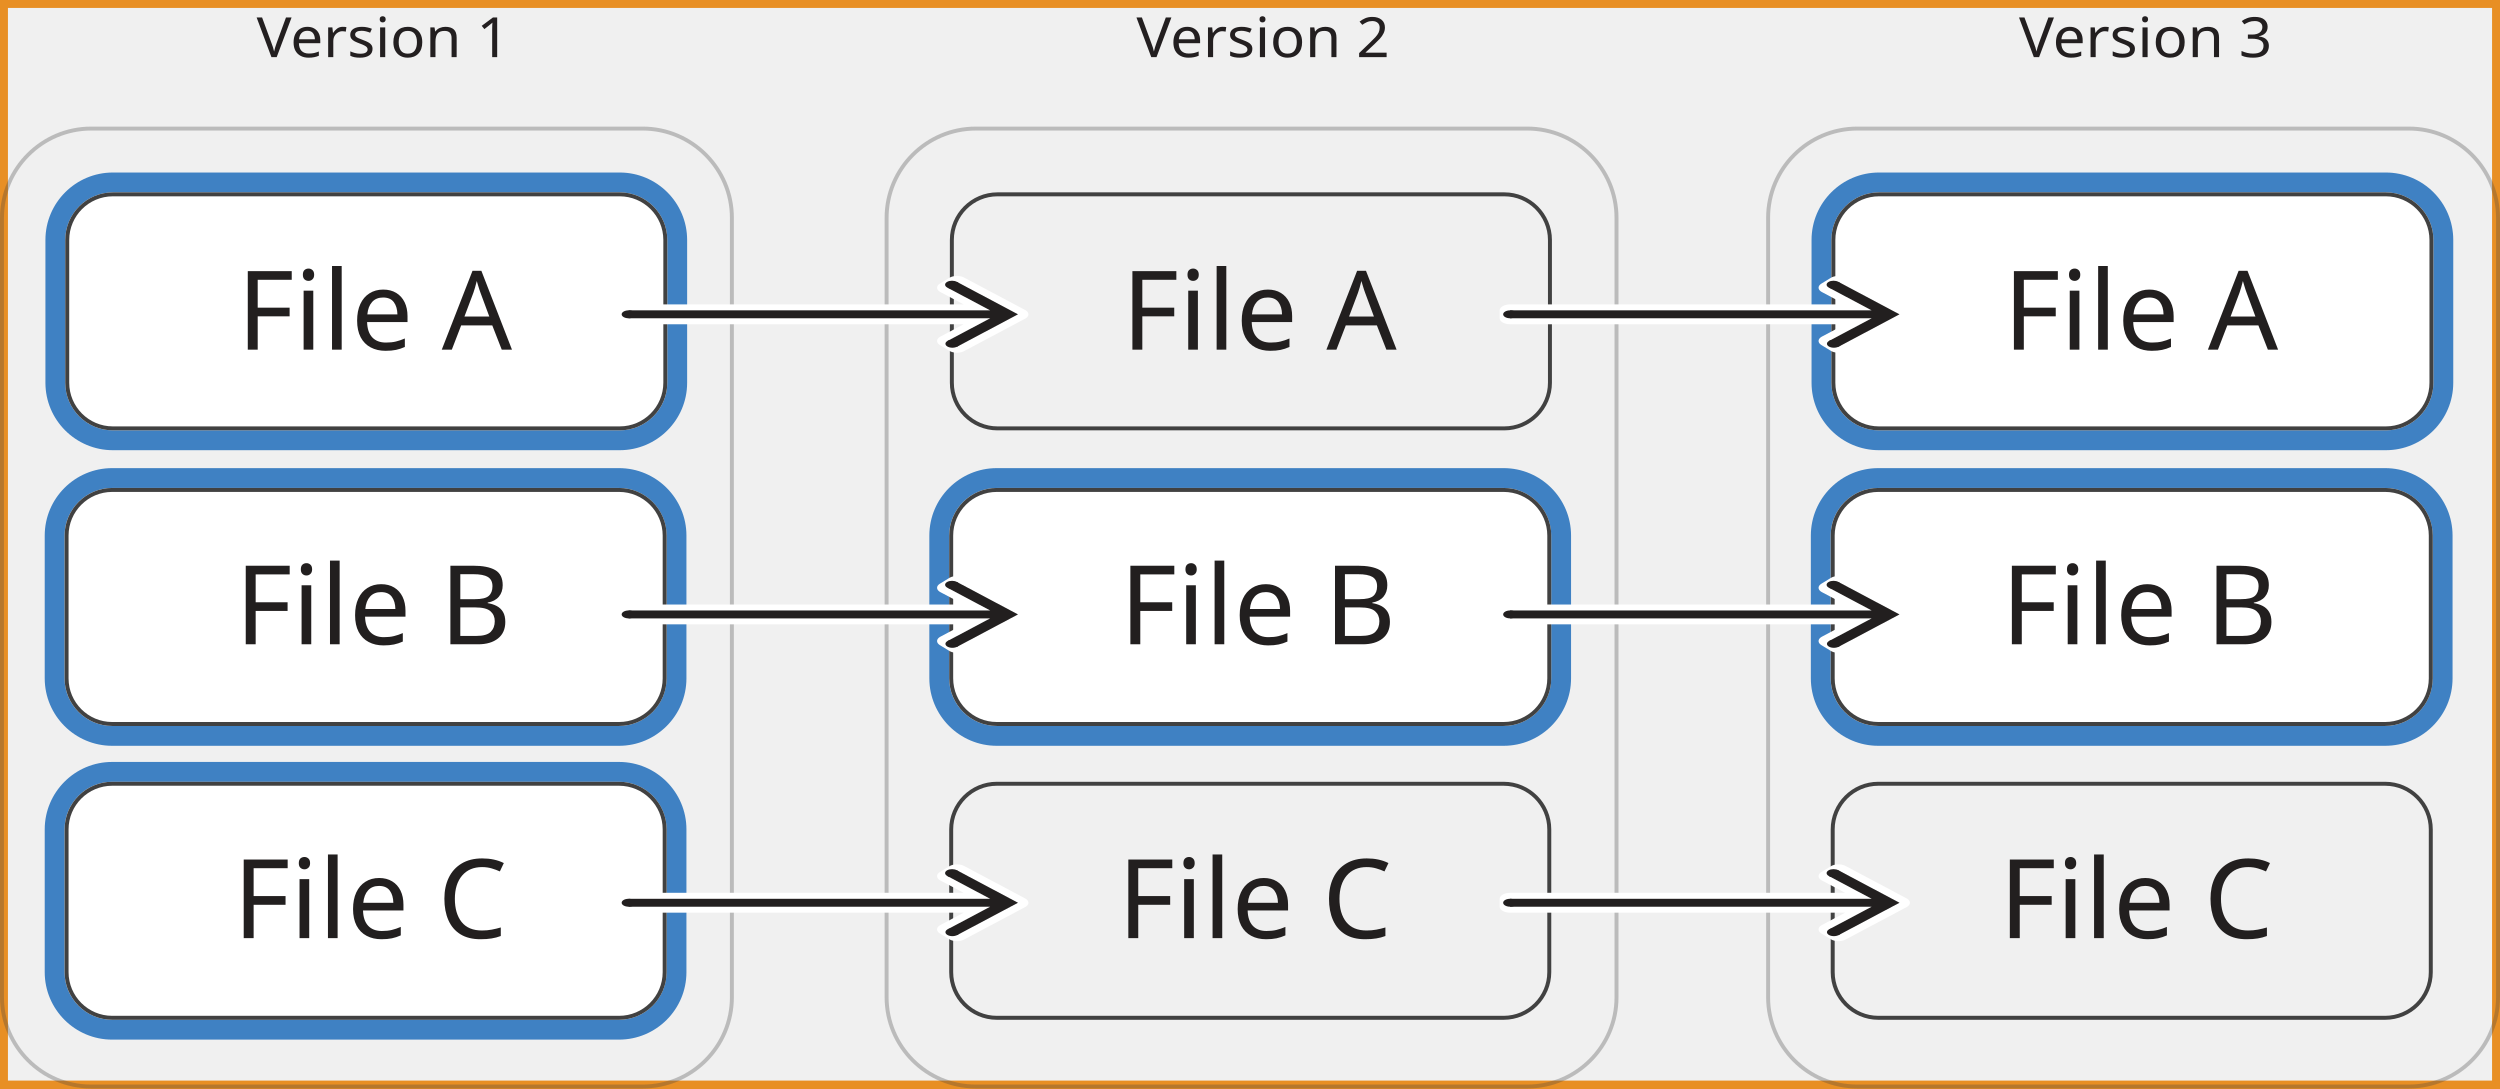
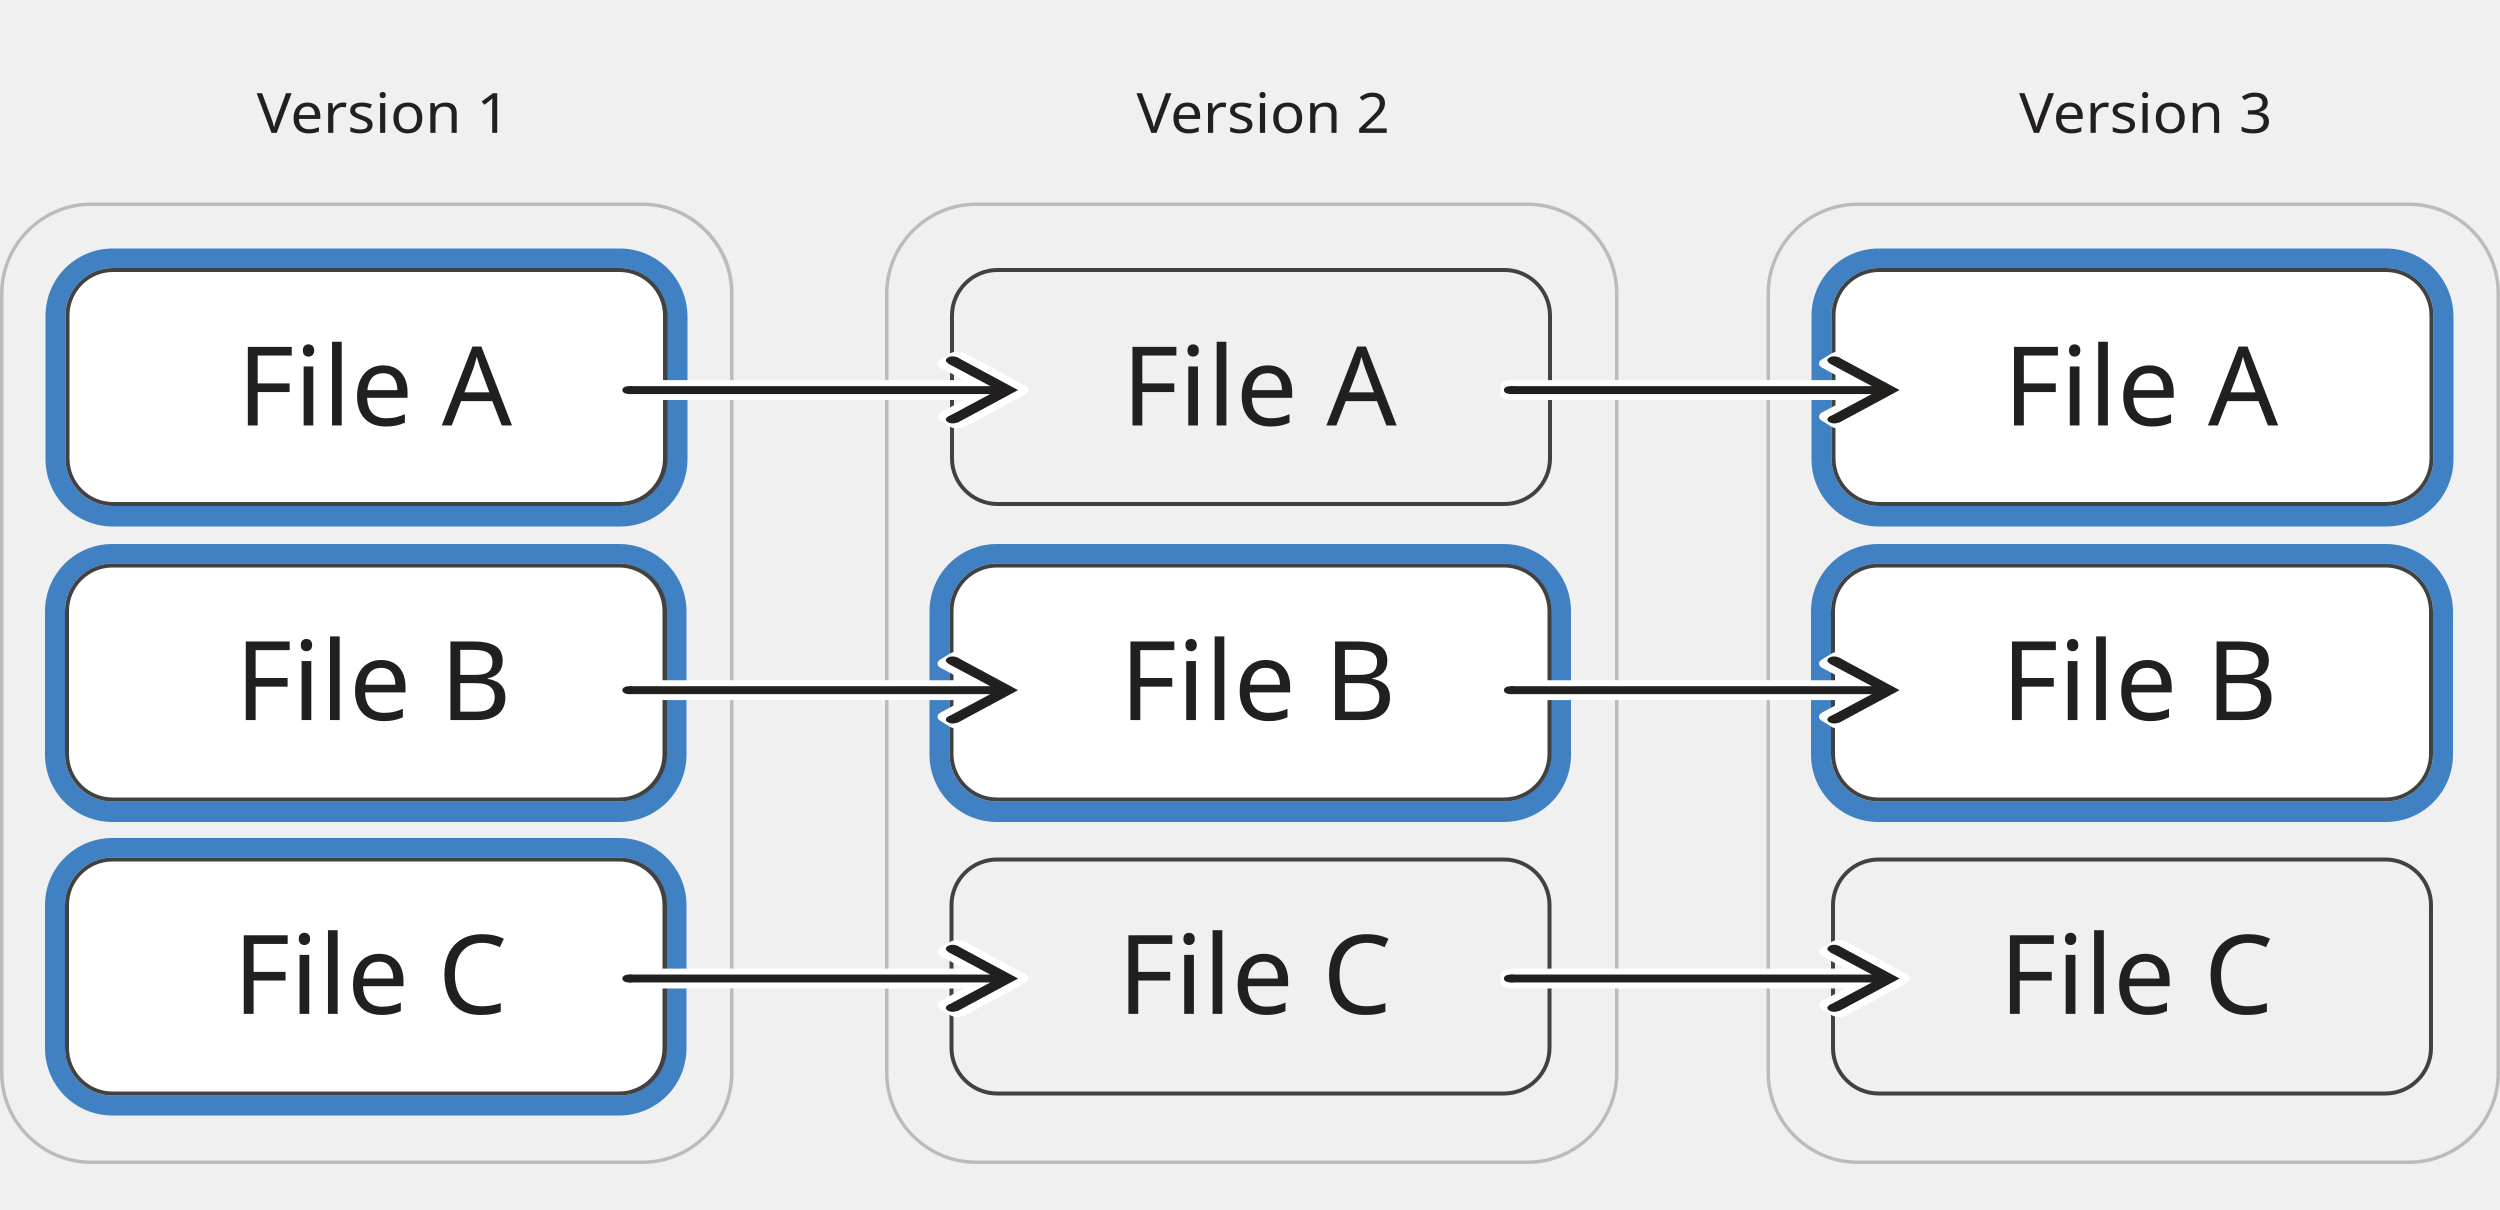
- <svg xmlns="http://www.w3.org/2000/svg" xmlns:xlink="http://www.w3.org/1999/xlink" version="1.1" id="Layer_1" x="0px" y="0px" width="630.215px" height="274.401px" viewBox="0 0 630.215 274.401" enable-background="new 0 0 630.215 274.401" xml:space="preserve">
-   <symbol id="Simple_Arrow" viewBox="-29.55 -11.512 59.1 24.019">
+ <svg xmlns="http://www.w3.org/2000/svg" xmlns:xlink="http://www.w3.org/1999/xlink" version="1.1" id="Layer_1" x="0px" y="0px" viewBox="0 126 500 242" enable-background="new 0 126 500 242" xml:space="preserve">
+   <symbol id="Simple_Arrow" viewBox="-29.5 -12 59 24">
    <g>
-       <polygon fill="none" stroke="#FFFFFF" stroke-width="3" stroke-linecap="round" stroke-linejoin="round" stroke-miterlimit="10" points="    19.254,8.18 17.89,6.715 24.035,1.003 -28.05,1.003 -28.05,-0.997 24.04,-0.997 17.89,-6.712 19.254,-8.177 28.05,0   " />
-       <polygon fill="#221F1F" points="19.254,8.18 17.89,6.715 24.035,1.003 -28.05,1.003 -28.05,-0.997 24.04,-0.997 17.89,-6.712     19.254,-8.177 28.05,0   " />
+       <polygon fill="none" stroke="#FFFFFF" stroke-width="3" stroke-linecap="round" stroke-linejoin="round" stroke-miterlimit="10" points="    19.3,7.7 17.9,6.2 24,0.5 -28,0.5 -28,-1.5 24,-1.5 17.9,-7.2 19.3,-8.7 28,-0.5   " />
+       <polygon fill="#221F1F" points="19.3,7.7 17.9,6.2 24,0.5 -28,0.5 -28,-1.5 24,-1.5 17.9,-7.2 19.3,-8.7 28,-0.5   " />
    </g>
-     <path fill="#221F1F" d="M-27.05,0.003c0-0.552-0.448-1-1-1c-0.552,0-1,0.448-1,1s0.448,1,1,1   C-27.498,1.003-27.05,0.555-27.05,0.003z" />
-     <path fill="#221F1F" d="M19.254,8.18c0.391-0.391,0.391-1.024,0-1.414s-1.024-0.391-1.414,0s-0.391,1.024,0,1.414   C18.23,8.571,18.863,8.571,19.254,8.18z" />
-     <path fill="#221F1F" d="M19.304-6.712c0.391-0.391,0.391-1.024,0-1.414c-0.391-0.391-1.024-0.391-1.414,0   c-0.391,0.391-0.391,1.024,0,1.414S18.913-6.322,19.304-6.712z" />
-     <line display="none" fill="none" stroke="#ED358C" stroke-miterlimit="10" x1="-18.518" y1="12.507" x2="-18.518" y2="-11.512" />
-     <line display="none" fill="none" stroke="#ED358C" stroke-miterlimit="10" x1="10.232" y1="12.507" x2="10.232" y2="-11.512" />
+     <path fill="#221F1F" d="M-27-0.5c0-0.6-0.4-1-1-1s-1,0.4-1,1s0.4,1,1,1S-27,0.1-27-0.5z" />
+     <path fill="#221F1F" d="M19.3,7.7c0.4-0.4,0.4-1,0-1.4s-1-0.4-1.4,0s-0.4,1,0,1.4C18.2,8.1,18.9,8.1,19.3,7.7z" />
+     <path fill="#221F1F" d="M19.3-7.2c0.4-0.4,0.4-1,0-1.4s-1-0.4-1.4,0s-0.4,1,0,1.4S18.9-6.8,19.3-7.2z" />
+     <line display="none" fill="none" stroke="#ED358C" stroke-miterlimit="10" x1="-18.5" y1="12" x2="-18.5" y2="-12" />
+     <line display="none" fill="none" stroke="#ED358C" stroke-miterlimit="10" x1="10.2" y1="12" x2="10.2" y2="-12" />
  </symbol>
-   <g id="boundary">
-     <path fill="none" stroke="#E88F24" stroke-width="4" stroke-miterlimit="10" d="M0,0l0,274.401l630.215,0l0-274.401L0,0z" />
-   </g>
  <g id="base">
    <g id="border_32_">
-       <path fill="#FFFFFF" d="M28.273,259.576c-7.995,0-14.5-6.505-14.5-14.5v-36c0-7.995,6.505-14.5,14.5-14.5h127.768    c7.995,0,14.5,6.505,14.5,14.5v36c0,7.995-6.505,14.5-14.5,14.5H28.273z" />
-       <path fill="#3F81C3" d="M156.041,197.075c6.6,0,12,5.4,12,12v36c0,6.6-5.4,12-12,12H28.273c-6.6,0-12-5.4-12-12v-36    c0-6.6,5.4-12,12-12H156.041 M156.041,192.075H28.273c-9.374,0-17,7.626-17,17v36c0,9.374,7.626,17,17,17h127.768    c9.374,0,17-7.626,17-17v-36C173.041,199.702,165.415,192.075,156.041,192.075L156.041,192.075z" />
+       <path fill="#FFFFFF" d="M22.5,347.1c-6.3,0-11.5-5.2-11.5-11.5V307c0-6.3,5.2-11.5,11.5-11.5h101.3c6.3,0,11.5,5.2,11.5,11.5v28.6    c0,6.3-5.2,11.5-11.5,11.5H22.5z" />
+       <path fill="#3F81C3" d="M123.8,297.5c5.2,0,9.5,4.3,9.5,9.5v28.6c0,5.2-4.3,9.5-9.5,9.5H22.5c-5.2,0-9.5-4.3-9.5-9.5V307    c0-5.2,4.3-9.5,9.5-9.5H123.8 M123.8,293.6H22.5C15,293.6,9,299.6,9,307v28.6c0,7.5,6,13.5,13.5,13.5h101.3    c7.5,0,13.5-6,13.5-13.5V307C137.3,299.6,131.2,293.6,123.8,293.6L123.8,293.6z" />
    </g>
    <g id="border_2_">
-       <path fill="#414141" d="M156.051,198.075c6.065,0,11,4.935,11,11v36c0,6.065-4.935,11-11,11H28.283c-6.065,0-11-4.935-11-11v-36    c0-6.065,4.935-11,11-11H156.051 M156.051,197.075H28.283c-6.6,0-12,5.4-12,12v36c0,6.6,5.4,12,12,12h127.768c6.6,0,12-5.4,12-12    v-36C168.051,202.475,162.651,197.075,156.051,197.075L156.051,197.075z" />
+       <path fill="#414141" d="M123.8,298.3c4.8,0,8.7,3.9,8.7,8.7v28.6c0,4.8-3.9,8.7-8.7,8.7H22.5c-4.8,0-8.7-3.9-8.7-8.7V307    c0-4.8,3.9-8.7,8.7-8.7H123.8 M123.8,297.5H22.5c-5.2,0-9.5,4.3-9.5,9.5v28.6c0,5.2,4.3,9.5,9.5,9.5h101.4c5.2,0,9.5-4.3,9.5-9.5    V307C133.4,301.8,129.1,297.5,123.8,297.5L123.8,297.5z" />
    </g>
    <g id="border_31_">
-       <path fill="#FFFFFF" d="M28.273,185.507c-7.995,0-14.5-6.505-14.5-14.5v-36c0-7.995,6.505-14.5,14.5-14.5h127.768    c7.995,0,14.5,6.505,14.5,14.5v36c0,7.995-6.505,14.5-14.5,14.5H28.273z" />
-       <path fill="#3F81C3" d="M156.041,123.007c6.6,0,12,5.4,12,12v36c0,6.6-5.4,12-12,12H28.273c-6.6,0-12-5.4-12-12v-36    c0-6.6,5.4-12,12-12H156.041 M156.041,118.007H28.273c-9.374,0-17,7.626-17,17v36c0,9.374,7.626,17,17,17h127.768    c9.374,0,17-7.626,17-17v-36C173.041,125.633,165.415,118.007,156.041,118.007L156.041,118.007z" />
+       <path fill="#FFFFFF" d="M22.5,288.3c-6.3,0-11.5-5.2-11.5-11.5v-28.6c0-6.3,5.2-11.5,11.5-11.5h101.3c6.3,0,11.5,5.2,11.5,11.5    v28.6c0,6.3-5.2,11.5-11.5,11.5H22.5z" />
+       <path fill="#3F81C3" d="M123.8,238.7c5.2,0,9.5,4.3,9.5,9.5v28.6c0,5.2-4.3,9.5-9.5,9.5H22.5c-5.2,0-9.5-4.3-9.5-9.5v-28.6    c0-5.2,4.3-9.5,9.5-9.5H123.8 M123.8,234.8H22.5c-7.5,0-13.5,6-13.5,13.5v28.6c0,7.5,6,13.5,13.5,13.5h101.3    c7.5,0,13.5-6,13.5-13.5v-28.6C137.3,240.8,131.2,234.8,123.8,234.8L123.8,234.8z" />
    </g>
-     <text transform="matrix(1 0 0 1 58.7492 236.4867)" fill="#221F1F" font-family="'HelveticaNeue-Light'" font-size="27.748">File C</text>
+     <text transform="matrix(1 0 0 1 46.6114 328.7734)" fill="#221F1F" font-family="'HelveticaNeue-Light'" font-size="22.015">File C</text>
    <g id="border_6_">
-       <path fill="#414141" d="M156.051,124.007c6.065,0,11,4.935,11,11v36c0,6.065-4.935,11-11,11H28.283c-6.065,0-11-4.935-11-11v-36    c0-6.065,4.935-11,11-11H156.051 M156.051,123.007H28.283c-6.6,0-12,5.4-12,12v36c0,6.6,5.4,12,12,12h127.768c6.6,0,12-5.4,12-12    v-36C168.051,128.407,162.651,123.007,156.051,123.007L156.051,123.007z" />
+       <path fill="#414141" d="M123.8,239.5c4.8,0,8.7,3.9,8.7,8.7v28.6c0,4.8-3.9,8.7-8.7,8.7H22.5c-4.8,0-8.7-3.9-8.7-8.7v-28.6    c0-4.8,3.9-8.7,8.7-8.7H123.8 M123.8,238.7H22.5c-5.2,0-9.5,4.3-9.5,9.5v28.6c0,5.2,4.3,9.5,9.5,9.5h101.4c5.2,0,9.5-4.3,9.5-9.5    v-28.6C133.4,243,129.1,238.7,123.8,238.7L123.8,238.7z" />
    </g>
    <g id="border_3_">
-       <path fill="#FFFFFF" d="M28.449,110.989c-7.995,0-14.5-6.505-14.5-14.5v-36c0-7.995,6.505-14.5,14.5-14.5h127.768    c7.995,0,14.5,6.505,14.5,14.5v36c0,7.995-6.505,14.5-14.5,14.5H28.449z" />
-       <path fill="#3F81C3" d="M156.218,48.489c6.6,0,12,5.4,12,12v36c0,6.6-5.4,12-12,12H28.45c-6.6,0-12-5.4-12-12v-36    c0-6.6,5.4-12,12-12H156.218 M156.218,43.489H28.45c-9.374,0-17,7.626-17,17v36c0,9.374,7.626,17,17,17h127.768    c9.374,0,17-7.626,17-17v-36C173.218,51.115,165.591,43.489,156.218,43.489L156.218,43.489z" />
+       <path fill="#FFFFFF" d="M22.5,229.2c-6.3,0-11.5-5.2-11.5-11.5v-28.6c0-6.3,5.2-11.5,11.5-11.5h101.4c6.3,0,11.5,5.2,11.5,11.5    v28.6c0,6.3-5.2,11.5-11.5,11.5H22.5z" />
+       <path fill="#3F81C3" d="M123.9,179.6c5.2,0,9.5,4.3,9.5,9.5v28.6c0,5.2-4.3,9.5-9.5,9.5H22.6c-5.2,0-9.5-4.3-9.5-9.5v-28.6    c0-5.2,4.3-9.5,9.5-9.5H123.9 M123.9,175.7H22.6c-7.5,0-13.5,6-13.5,13.5v28.6c0,7.5,6,13.5,13.5,13.5H124c7.5,0,13.5-6,13.5-13.5    v-28.6C137.4,181.7,131.4,175.7,123.9,175.7L123.9,175.7z" />
    </g>
-     <text transform="matrix(1 0 0 1 59.2624 162.4184)" fill="#221F1F" font-family="'HelveticaNeue-Light'" font-size="27.748">File B</text>
+     <text transform="matrix(1 0 0 1 47.0186 270.0078)" fill="#221F1F" font-family="'HelveticaNeue-Light'" font-size="22.015">File B</text>
    <g id="border_1_">
-       <path fill="#414141" d="M156.218,49.489c6.065,0,11,4.935,11,11v36c0,6.065-4.935,11-11,11H28.45c-6.065,0-11-4.935-11-11v-36    c0-6.065,4.935-11,11-11H156.218 M156.218,48.489H28.45c-6.6,0-12,5.4-12,12v36c0,6.6,5.4,12,12,12h127.768c6.6,0,12-5.4,12-12    v-36C168.218,53.889,162.818,48.489,156.218,48.489L156.218,48.489z" />
+       <path fill="#414141" d="M123.9,180.4c4.8,0,8.7,3.9,8.7,8.7v28.6c0,4.8-3.9,8.7-8.7,8.7H22.6c-4.8,0-8.7-3.9-8.7-8.7v-28.6    c0-4.8,3.9-8.7,8.7-8.7H123.9 M123.9,179.6H22.6c-5.2,0-9.5,4.3-9.5,9.5v28.6c0,5.2,4.3,9.5,9.5,9.5H124c5.2,0,9.5-4.3,9.5-9.5    v-28.6C133.4,183.9,129.2,179.6,123.9,179.6L123.9,179.6z" />
    </g>
-     <text transform="matrix(1 0 0 1 59.7755 88.1534)" fill="#221F1F" font-family="'HelveticaNeue-Light'" font-size="27.748">File A</text>
+     <text transform="matrix(1 0 0 1 47.4258 211.0865)" fill="#221F1F" font-family="'HelveticaNeue-Light'" font-size="22.015">File A</text>
    <g id="border_4_" opacity="0.3">
-       <path fill="#414141" d="M162,32.909c12.131,0,22,9.869,22,22v196.492c0,12.131-9.869,22-22,22H23c-12.131,0-22-9.869-22-22V54.909    c0-12.131,9.869-22,22-22H162 M162,31.909H23c-12.65,0-23,10.35-23,23v196.492c0,12.65,10.35,23,23,23h139c12.65,0,23-10.35,23-23    V54.909C185,42.259,174.65,31.909,162,31.909L162,31.909z" />
+       <path fill="#414141" d="M128.5,167.2c9.6,0,17.5,7.9,17.5,17.5v155.9c0,9.6-7.9,17.5-17.5,17.5H18.2c-9.6,0-17.5-7.9-17.5-17.5    V184.7c0-9.6,7.9-17.5,17.5-17.5H128.5 M128.5,166.5H18.2c-10,0-18.2,8.3-18.2,18.2v155.9c0,10,8.3,18.2,18.2,18.2h110.3    c10,0,18.2-8.3,18.2-18.2V184.7C146.8,174.7,138.5,166.5,128.5,166.5L128.5,166.5z" />
    </g>
-     <text transform="matrix(1.0483 0 0 1 64.6905 14.4012)" fill="#231F20" font-family="'ApexNew-Book'" font-size="14">Version 1</text>
+     <text transform="matrix(1.0483 0 0 1 51.3252 152.5718)" fill="#231F20" font-family="'ApexNew-Book'" font-size="11.108">Version 1</text>
  </g>
  <g id="step-1">
    <g id="border_45_">
-       <path fill="#414141" d="M379.051,198.075c6.065,0,11,4.935,11,11v36c0,6.065-4.935,11-11,11H251.283c-6.065,0-11-4.935-11-11v-36    c0-6.065,4.935-11,11-11H379.051 M379.051,197.075H251.283c-6.6,0-12,5.4-12,12v36c0,6.6,5.4,12,12,12h127.768c6.6,0,12-5.4,12-12    v-36C391.051,202.475,385.651,197.075,379.051,197.075L379.051,197.075z" />
+       <path fill="#414141" d="M300.8,298.3c4.8,0,8.7,3.9,8.7,8.7v28.6c0,4.8-3.9,8.7-8.7,8.7H199.4c-4.8,0-8.7-3.9-8.7-8.7V307    c0-4.8,3.9-8.7,8.7-8.7H300.8 M300.8,297.5H199.4c-5.2,0-9.5,4.3-9.5,9.5v28.6c0,5.2,4.3,9.5,9.5,9.5h101.4c5.2,0,9.5-4.3,9.5-9.5    V307C310.3,301.8,306,297.5,300.8,297.5L300.8,297.5z" />
    </g>
    <g id="border_43_">
-       <path fill="#FFFFFF" d="M251.273,185.507c-7.995,0-14.5-6.505-14.5-14.5v-36c0-7.995,6.505-14.5,14.5-14.5h127.768    c7.995,0,14.5,6.505,14.5,14.5v36c0,7.995-6.505,14.5-14.5,14.5H251.273z" />
-       <path fill="#3F81C3" d="M379.041,123.007c6.6,0,12,5.4,12,12v36c0,6.6-5.4,12-12,12H251.273c-6.6,0-12-5.4-12-12v-36    c0-6.6,5.4-12,12-12H379.041 M379.041,118.007H251.273c-9.374,0-17,7.626-17,17v36c0,9.374,7.626,17,17,17h127.768    c9.374,0,17-7.626,17-17v-36C396.041,125.633,388.415,118.007,379.041,118.007L379.041,118.007z" />
+       <path fill="#FFFFFF" d="M199.4,288.3c-6.3,0-11.5-5.2-11.5-11.5v-28.6c0-6.3,5.2-11.5,11.5-11.5h101.3c6.3,0,11.5,5.2,11.5,11.5    v28.6c0,6.3-5.2,11.5-11.5,11.5H199.4z" />
+       <path fill="#3F81C3" d="M300.7,238.7c5.2,0,9.5,4.3,9.5,9.5v28.6c0,5.2-4.3,9.5-9.5,9.5H199.4c-5.2,0-9.5-4.3-9.5-9.5v-28.6    c0-5.2,4.3-9.5,9.5-9.5H300.7 M300.7,234.8H199.4c-7.5,0-13.5,6-13.5,13.5v28.6c0,7.5,6,13.5,13.5,13.5h101.3    c7.5,0,13.5-6,13.5-13.5v-28.6C314.2,240.8,308.2,234.8,300.7,234.8L300.7,234.8z" />
    </g>
-     <text transform="matrix(1 0 0 1 281.7492 236.4867)" fill="#221F1F" font-family="'HelveticaNeue-Light'" font-size="27.748">File C</text>
+     <text transform="matrix(1 0 0 1 223.5397 328.7734)" fill="#221F1F" font-family="'HelveticaNeue-Light'" font-size="22.015">File C</text>
    <g id="border_41_">
-       <path fill="#414141" d="M379.051,124.007c6.065,0,11,4.935,11,11v36c0,6.065-4.935,11-11,11H251.283c-6.065,0-11-4.935-11-11v-36    c0-6.065,4.935-11,11-11H379.051 M379.051,123.007H251.283c-6.6,0-12,5.4-12,12v36c0,6.6,5.4,12,12,12h127.768c6.6,0,12-5.4,12-12    v-36C391.051,128.407,385.651,123.007,379.051,123.007L379.051,123.007z" />
+       <path fill="#414141" d="M300.8,239.5c4.8,0,8.7,3.9,8.7,8.7v28.6c0,4.8-3.9,8.7-8.7,8.7H199.4c-4.8,0-8.7-3.9-8.7-8.7v-28.6    c0-4.8,3.9-8.7,8.7-8.7H300.8 M300.8,238.7H199.4c-5.2,0-9.5,4.3-9.5,9.5v28.6c0,5.2,4.3,9.5,9.5,9.5h101.4c5.2,0,9.5-4.3,9.5-9.5    v-28.6C310.3,243,306,238.7,300.8,238.7L300.8,238.7z" />
    </g>
-     <text transform="matrix(1 0 0 1 282.2624 162.4184)" fill="#221F1F" font-family="'HelveticaNeue-Light'" font-size="27.748">File B</text>
+     <text transform="matrix(1 0 0 1 223.9469 270.0078)" fill="#221F1F" font-family="'HelveticaNeue-Light'" font-size="22.015">File B</text>
    <g id="border_37_">
-       <path fill="#414141" d="M379.218,49.489c6.065,0,11,4.935,11,11v36c0,6.065-4.935,11-11,11H251.45c-6.065,0-11-4.935-11-11v-36    c0-6.065,4.935-11,11-11H379.218 M379.218,48.489H251.45c-6.6,0-12,5.4-12,12v36c0,6.6,5.4,12,12,12h127.768c6.6,0,12-5.4,12-12    v-36C391.218,53.889,385.818,48.489,379.218,48.489L379.218,48.489z" />
+       <path fill="#414141" d="M300.9,180.4c4.8,0,8.7,3.9,8.7,8.7v28.6c0,4.8-3.9,8.7-8.7,8.7H199.5c-4.8,0-8.7-3.9-8.7-8.7v-28.6    c0-4.8,3.9-8.7,8.7-8.7H300.9 M300.9,179.6H199.5c-5.2,0-9.5,4.3-9.5,9.5v28.6c0,5.2,4.3,9.5,9.5,9.5h101.4c5.2,0,9.5-4.3,9.5-9.5    v-28.6C310.4,183.9,306.1,179.6,300.9,179.6L300.9,179.6z" />
    </g>
-     <text transform="matrix(1 0 0 1 282.7755 88.1534)" fill="#221F1F" font-family="'HelveticaNeue-Light'" font-size="27.748">File A</text>
+     <text transform="matrix(1 0 0 1 224.354 211.0865)" fill="#221F1F" font-family="'HelveticaNeue-Light'" font-size="22.015">File A</text>
    <g id="border_9_" opacity="0.3">
-       <path fill="#414141" d="M385,32.909c12.131,0,22,9.869,22,22v196.492c0,12.131-9.869,22-22,22H246c-12.131,0-22-9.869-22-22    V54.909c0-12.131,9.869-22,22-22H385 M385,31.909H246c-12.65,0-23,10.35-23,23v196.492c0,12.65,10.35,23,23,23h139    c12.65,0,23-10.35,23-23V54.909C408,42.259,397.65,31.909,385,31.909L385,31.909z" />
+       <path fill="#414141" d="M305.5,167.2c9.6,0,17.5,7.9,17.5,17.5v155.9c0,9.6-7.9,17.5-17.5,17.5H195.2c-9.6,0-17.5-7.9-17.5-17.5    V184.7c0-9.6,7.9-17.5,17.5-17.5H305.5 M305.5,166.5H195.2c-10,0-18.2,8.3-18.2,18.2v155.9c0,10,8.3,18.2,18.2,18.2h110.3    c10,0,18.2-8.3,18.2-18.2V184.7C323.7,174.7,315.5,166.5,305.5,166.5L305.5,166.5z" />
    </g>
-     <use xlink:href="#Simple_Arrow" width="59.1" height="24.019" id="XMLID_5_" x="-29.55" y="-11.512" transform="matrix(1.7498 0 0 -1 207.5423 79.2385)" overflow="visible" />
-     <use xlink:href="#Simple_Arrow" width="59.1" height="24.019" id="XMLID_1_" x="-29.55" y="-11.512" transform="matrix(1.7498 0 0 -1 207.5423 154.8888)" overflow="visible" />
-     <use xlink:href="#Simple_Arrow" width="59.1" height="24.019" id="XMLID_2_" x="-29.55" y="-11.512" transform="matrix(1.7498 0 0 -1 207.5423 227.5727)" overflow="visible" />
-     <text transform="matrix(1.0483 0 0 1 286.4795 14.4012)" fill="#231F20" font-family="'ApexNew-Book'" font-size="14">Version 2</text>
+     <use xlink:href="#Simple_Arrow" width="59" height="24" id="XMLID_5_" x="-29.5" y="-12" transform="matrix(1.3883 0 0 -0.7934 164.7332 203.6184)" overflow="visible" />
+     <use xlink:href="#Simple_Arrow" width="59" height="24" id="XMLID_1_" x="-29.5" y="-12" transform="matrix(1.3883 0 0 -0.7934 164.7332 263.6392)" overflow="visible" />
+     <use xlink:href="#Simple_Arrow" width="59" height="24" id="XMLID_2_" x="-29.5" y="-12" transform="matrix(1.3883 0 0 -0.7934 164.7332 321.3065)" overflow="visible" />
+     <text transform="matrix(1.0483 0 0 1 227.2925 152.5718)" fill="#231F20" font-family="'ApexNew-Book'" font-size="11.108">Version 2</text>
  </g>
  <g id="step-2">
    <g id="border_59_">
-       <path fill="#414141" d="M601.266,198.075c6.065,0,11,4.935,11,11v36c0,6.065-4.935,11-11,11H473.498c-6.065,0-11-4.935-11-11v-36    c0-6.065,4.935-11,11-11H601.266 M601.266,197.075H473.498c-6.6,0-12,5.4-12,12v36c0,6.6,5.4,12,12,12h127.768c6.6,0,12-5.4,12-12    v-36C613.266,202.475,607.866,197.075,601.266,197.075L601.266,197.075z" />
+       <path fill="#414141" d="M477.1,298.3c4.8,0,8.7,3.9,8.7,8.7v28.6c0,4.8-3.9,8.7-8.7,8.7H375.7c-4.8,0-8.7-3.9-8.7-8.7V307    c0-4.8,3.9-8.7,8.7-8.7H477.1 M477.1,297.5H375.7c-5.2,0-9.5,4.3-9.5,9.5v28.6c0,5.2,4.3,9.5,9.5,9.5h101.4c5.2,0,9.5-4.3,9.5-9.5    V307C486.6,301.8,482.3,297.5,477.1,297.5L477.1,297.5z" />
    </g>
    <g id="border_57_">
-       <path fill="#FFFFFF" d="M473.488,185.507c-7.995,0-14.5-6.505-14.5-14.5v-36c0-7.995,6.505-14.5,14.5-14.5h127.768    c7.995,0,14.5,6.505,14.5,14.5v36c0,7.995-6.505,14.5-14.5,14.5H473.488z" />
-       <path fill="#3F81C3" d="M601.256,123.007c6.6,0,12,5.4,12,12v36c0,6.6-5.4,12-12,12H473.488c-6.6,0-12-5.4-12-12v-36    c0-6.6,5.4-12,12-12H601.256 M601.256,118.007H473.488c-9.374,0-17,7.626-17,17v36c0,9.374,7.626,17,17,17h127.768    c9.374,0,17-7.626,17-17v-36C618.256,125.633,610.63,118.007,601.256,118.007L601.256,118.007z" />
+       <path fill="#FFFFFF" d="M375.7,288.3c-6.3,0-11.5-5.2-11.5-11.5v-28.6c0-6.3,5.2-11.5,11.5-11.5h101.4c6.3,0,11.5,5.2,11.5,11.5    v28.6c0,6.3-5.2,11.5-11.5,11.5H375.7z" />
+       <path fill="#3F81C3" d="M477.1,238.7c5.2,0,9.5,4.3,9.5,9.5v28.6c0,5.2-4.3,9.5-9.5,9.5H375.7c-5.2,0-9.5-4.3-9.5-9.5v-28.6    c0-5.2,4.3-9.5,9.5-9.5H477.1 M477.1,234.8H375.7c-7.5,0-13.5,6-13.5,13.5v28.6c0,7.5,6,13.5,13.5,13.5h101.4    c7.5,0,13.5-6,13.5-13.5v-28.6C490.6,240.8,484.4,234.8,477.1,234.8L477.1,234.8z" />
    </g>
-     <text transform="matrix(1 0 0 1 503.9643 236.4867)" fill="#221F1F" font-family="'HelveticaNeue-Light'" font-size="27.748">File C</text>
+     <text transform="matrix(1 0 0 1 399.8448 328.7734)" fill="#221F1F" font-family="'HelveticaNeue-Light'" font-size="22.015">File C</text>
    <g id="border_55_">
-       <path fill="#414141" d="M601.266,124.007c6.065,0,11,4.935,11,11v36c0,6.065-4.935,11-11,11H473.498c-6.065,0-11-4.935-11-11v-36    c0-6.065,4.935-11,11-11H601.266 M601.266,123.007H473.498c-6.6,0-12,5.4-12,12v36c0,6.6,5.4,12,12,12h127.768c6.6,0,12-5.4,12-12    v-36C613.266,128.407,607.866,123.007,601.266,123.007L601.266,123.007z" />
+       <path fill="#414141" d="M477.1,239.5c4.8,0,8.7,3.9,8.7,8.7v28.6c0,4.8-3.9,8.7-8.7,8.7H375.7c-4.8,0-8.7-3.9-8.7-8.7v-28.6    c0-4.8,3.9-8.7,8.7-8.7H477.1 M477.1,238.7H375.7c-5.2,0-9.5,4.3-9.5,9.5v28.6c0,5.2,4.3,9.5,9.5,9.5h101.4c5.2,0,9.5-4.3,9.5-9.5    v-28.6C486.6,243,482.3,238.7,477.1,238.7L477.1,238.7z" />
    </g>
    <g id="border_53_">
-       <path fill="#FFFFFF" d="M473.665,110.989c-7.995,0-14.5-6.505-14.5-14.5v-36c0-7.995,6.505-14.5,14.5-14.5h127.768    c7.995,0,14.5,6.505,14.5,14.5v36c0,7.995-6.505,14.5-14.5,14.5H473.665z" />
-       <path fill="#3F81C3" d="M601.433,48.489c6.6,0,12,5.4,12,12v36c0,6.6-5.4,12-12,12H473.665c-6.6,0-12-5.4-12-12v-36    c0-6.6,5.4-12,12-12H601.433 M601.433,43.489H473.665c-9.374,0-17,7.626-17,17v36c0,9.374,7.626,17,17,17h127.768    c9.374,0,17-7.626,17-17v-36C618.433,51.115,610.807,43.489,601.433,43.489L601.433,43.489z" />
+       <path fill="#FFFFFF" d="M375.8,229.2c-6.3,0-11.5-5.2-11.5-11.5v-28.6c0-6.3,5.2-11.5,11.5-11.5h101.4c6.3,0,11.5,5.2,11.5,11.5    v28.6c0,6.3-5.2,11.5-11.5,11.5H375.8z" />
+       <path fill="#3F81C3" d="M477.2,179.6c5.2,0,9.5,4.3,9.5,9.5v28.6c0,5.2-4.3,9.5-9.5,9.5H375.8c-5.2,0-9.5-4.3-9.5-9.5v-28.6    c0-5.2,4.3-9.5,9.5-9.5H477.2 M477.2,175.7H375.8c-7.5,0-13.5,6-13.5,13.5v28.6c0,7.5,6,13.5,13.5,13.5h101.4    c7.5,0,13.5-6,13.5-13.5v-28.6C490.6,181.7,484.6,175.7,477.2,175.7L477.2,175.7z" />
    </g>
-     <text transform="matrix(1 0 0 1 504.4775 162.4184)" fill="#221F1F" font-family="'HelveticaNeue-Light'" font-size="27.748">File B</text>
+     <text transform="matrix(1 0 0 1 400.2519 270.0078)" fill="#221F1F" font-family="'HelveticaNeue-Light'" font-size="22.015">File B</text>
    <g id="border_51_">
-       <path fill="#414141" d="M601.433,49.489c6.065,0,11,4.935,11,11v36c0,6.065-4.935,11-11,11H473.665c-6.065,0-11-4.935-11-11v-36    c0-6.065,4.935-11,11-11H601.433 M601.433,48.489H473.665c-6.6,0-12,5.4-12,12v36c0,6.6,5.4,12,12,12h127.768c6.6,0,12-5.4,12-12    v-36C613.433,53.889,608.033,48.489,601.433,48.489L601.433,48.489z" />
+       <path fill="#414141" d="M477.2,180.4c4.8,0,8.7,3.9,8.7,8.7v28.6c0,4.8-3.9,8.7-8.7,8.7H375.8c-4.8,0-8.7-3.9-8.7-8.7v-28.6    c0-4.8,3.9-8.7,8.7-8.7H477.2 M477.2,179.6H375.8c-5.2,0-9.5,4.3-9.5,9.5v28.6c0,5.2,4.3,9.5,9.5,9.5h101.4c5.2,0,9.5-4.3,9.5-9.5    v-28.6C486.7,183.9,482.4,179.6,477.2,179.6L477.2,179.6z" />
    </g>
-     <text transform="matrix(1 0 0 1 504.9907 88.1534)" fill="#221F1F" font-family="'HelveticaNeue-Light'" font-size="27.748">File A</text>
+     <text transform="matrix(1 0 0 1 400.6593 211.0865)" fill="#221F1F" font-family="'HelveticaNeue-Light'" font-size="22.015">File A</text>
    <g id="border_49_" opacity="0.3">
-       <path fill="#414141" d="M607.215,32.909c12.131,0,22,9.869,22,22v196.492c0,12.131-9.869,22-22,22h-139c-12.131,0-22-9.869-22-22    V54.909c0-12.131,9.869-22,22-22H607.215 M607.215,31.909h-139c-12.65,0-23,10.35-23,23v196.492c0,12.65,10.35,23,23,23h139    c12.65,0,23-10.35,23-23V54.909C630.215,42.259,619.865,31.909,607.215,31.909L607.215,31.909z" />
+       <path fill="#414141" d="M481.8,167.2c9.6,0,17.5,7.9,17.5,17.5v155.9c0,9.6-7.9,17.5-17.5,17.5H371.5c-9.6,0-17.5-7.9-17.5-17.5    V184.7c0-9.6,7.9-17.5,17.5-17.5H481.8 M481.8,166.5H371.5c-10,0-18.2,8.3-18.2,18.2v155.9c0,10,8.3,18.2,18.2,18.2h110.3    c10.1,0,18.2-8.3,18.2-18.2V184.7C500,174.7,491.8,166.5,481.8,166.5L481.8,166.5z" />
    </g>
-     <use xlink:href="#Simple_Arrow" width="59.1" height="24.019" id="XMLID_6_" x="-29.55" y="-11.512" transform="matrix(1.7498 0 0 -1 429.7574 79.2385)" overflow="visible" />
-     <use xlink:href="#Simple_Arrow" width="59.1" height="24.019" id="XMLID_4_" x="-29.55" y="-11.512" transform="matrix(1.7498 0 0 -1 429.7574 154.8888)" overflow="visible" />
-     <use xlink:href="#Simple_Arrow" width="59.1" height="24.019" id="XMLID_3_" x="-29.55" y="-11.512" transform="matrix(1.7498 0 0 -1 429.7574 227.5727)" overflow="visible" />
-     <text transform="matrix(1.0483 0 0 1 508.9645 14.4012)" fill="#231F20" font-family="'ApexNew-Book'" font-size="14">Version 3</text>
+     <use xlink:href="#Simple_Arrow" width="59" height="24" id="XMLID_6_" x="-29.5" y="-12" transform="matrix(1.3883 0 0 -0.7934 341.0385 203.6184)" overflow="visible" />
+     <use xlink:href="#Simple_Arrow" width="59" height="24" id="XMLID_4_" x="-29.5" y="-12" transform="matrix(1.3883 0 0 -0.7934 341.0385 263.6392)" overflow="visible" />
+     <use xlink:href="#Simple_Arrow" width="59" height="24" id="XMLID_3_" x="-29.5" y="-12" transform="matrix(1.3883 0 0 -0.7934 341.0385 321.3065)" overflow="visible" />
+     <text transform="matrix(1.0483 0 0 1 403.8115 152.5718)" fill="#231F20" font-family="'ApexNew-Book'" font-size="11.108">Version 3</text>
  </g>
</svg>
